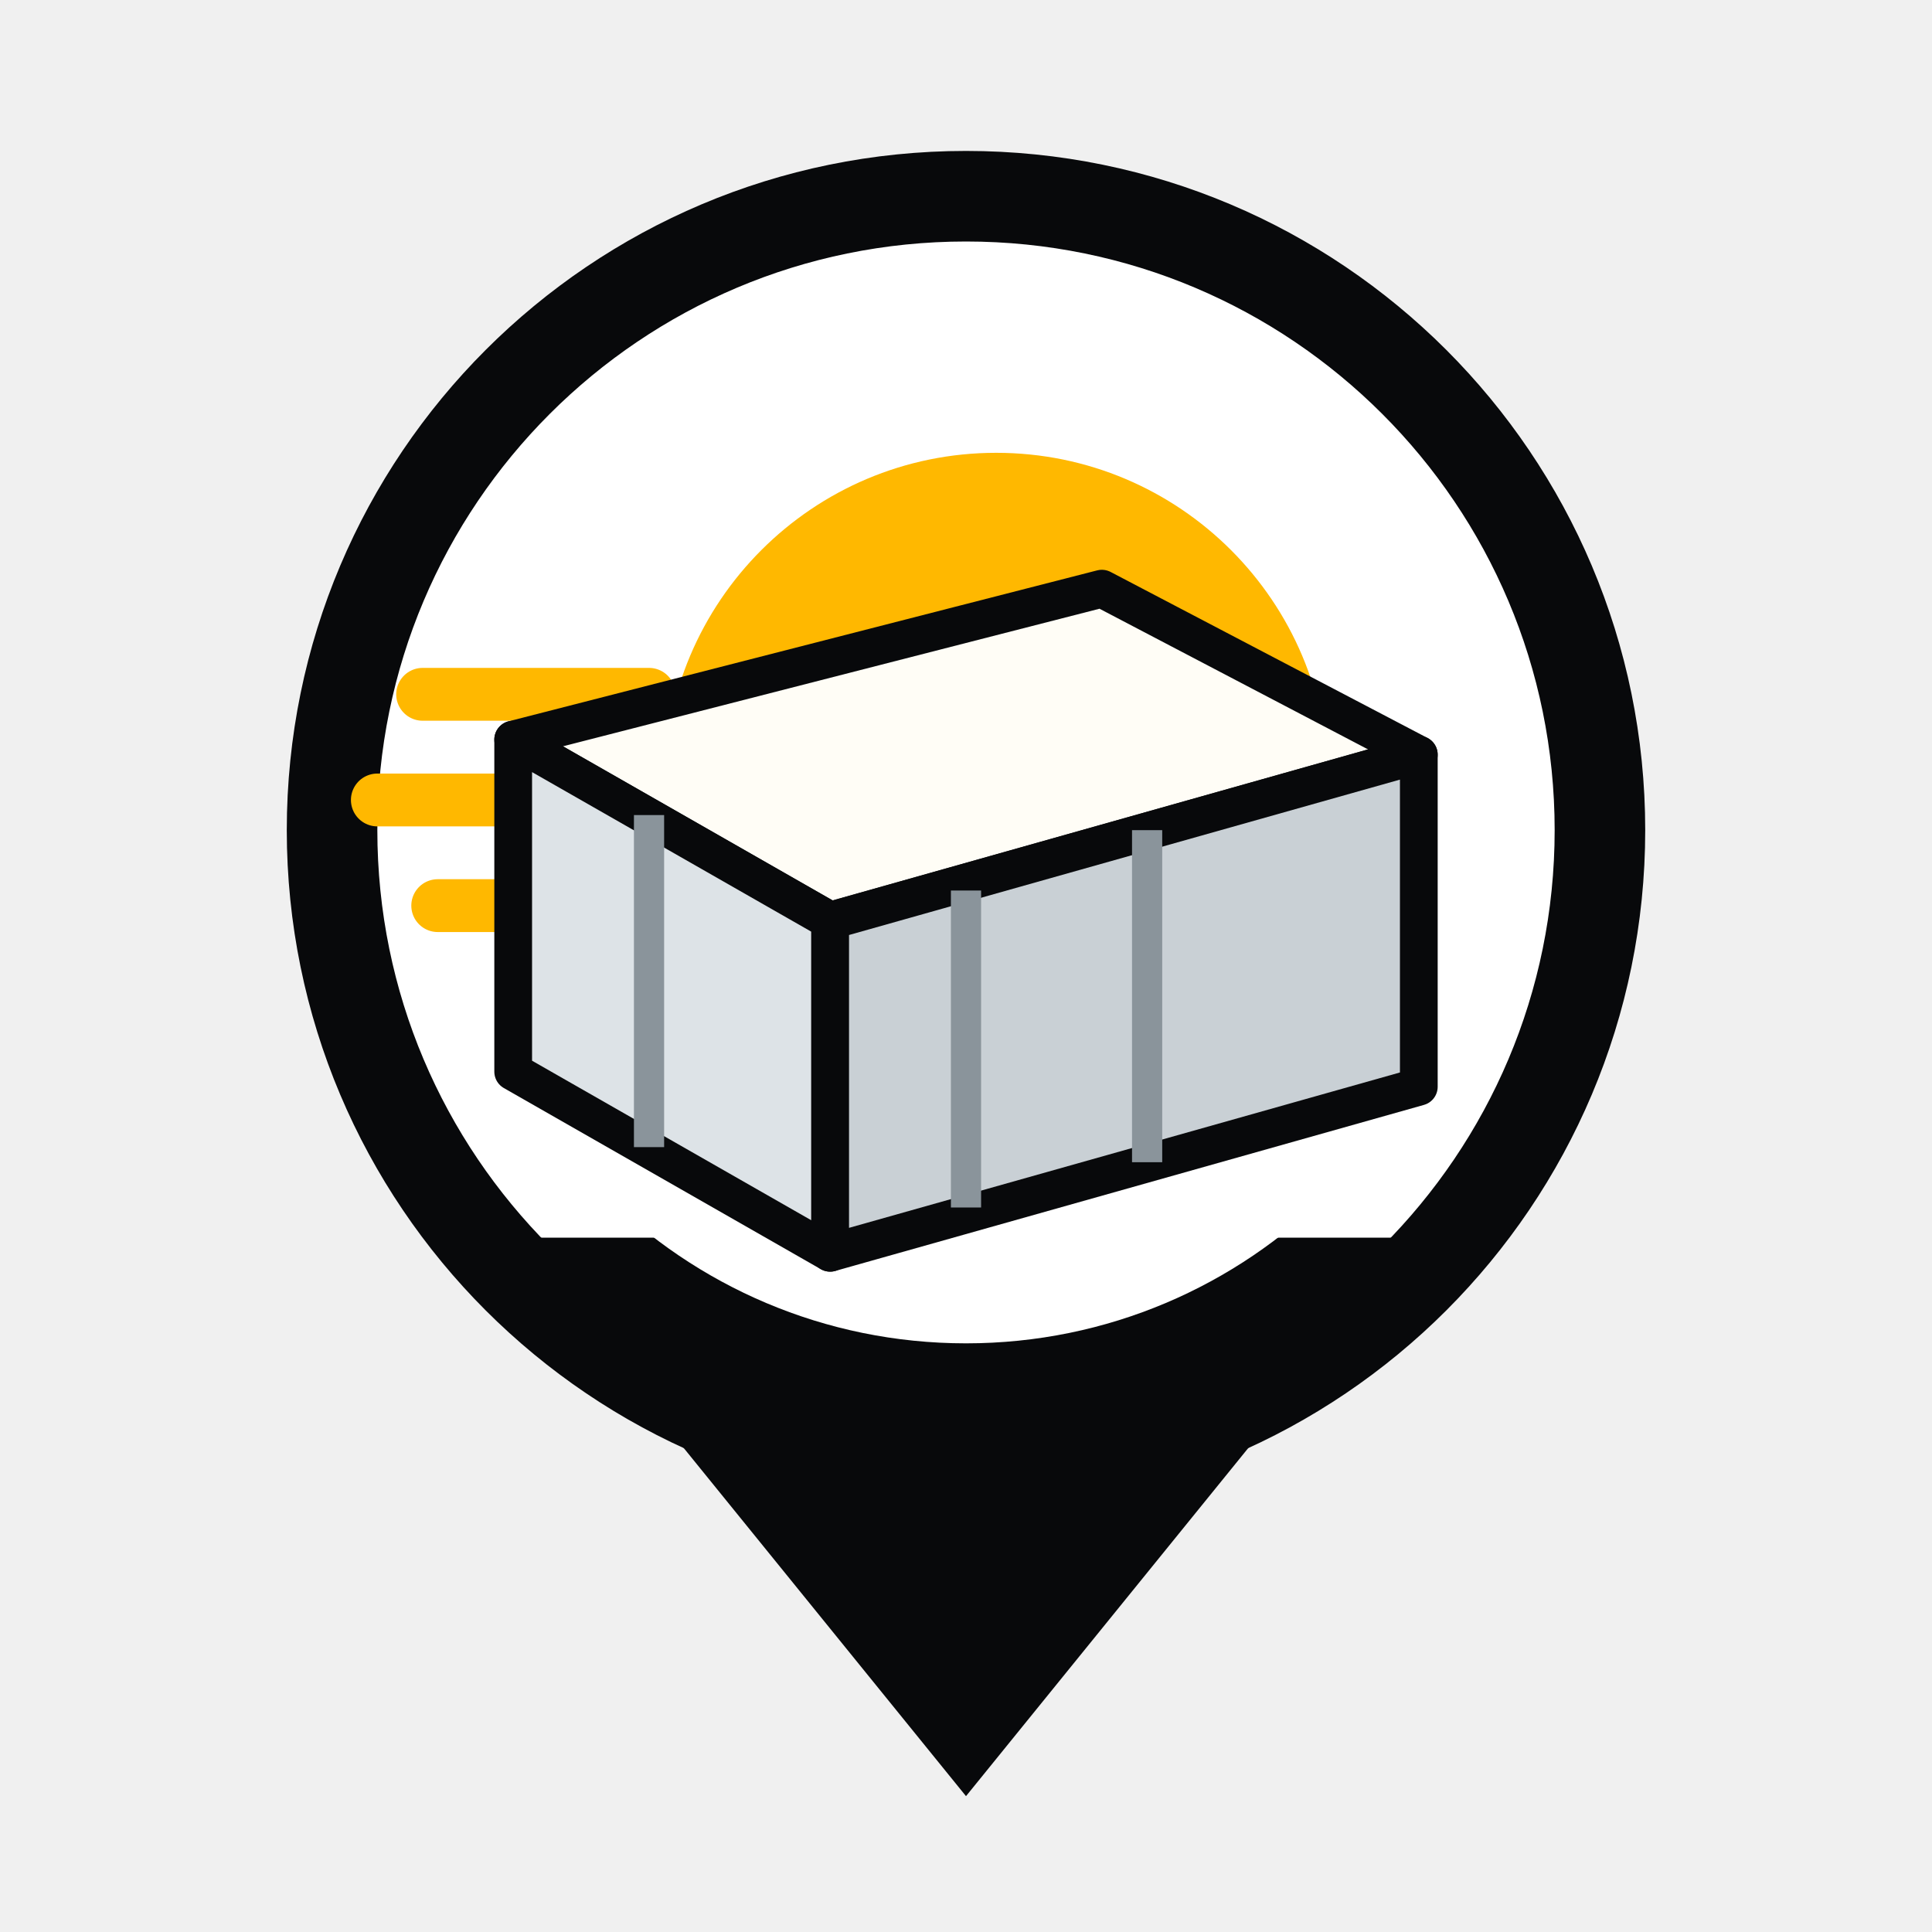
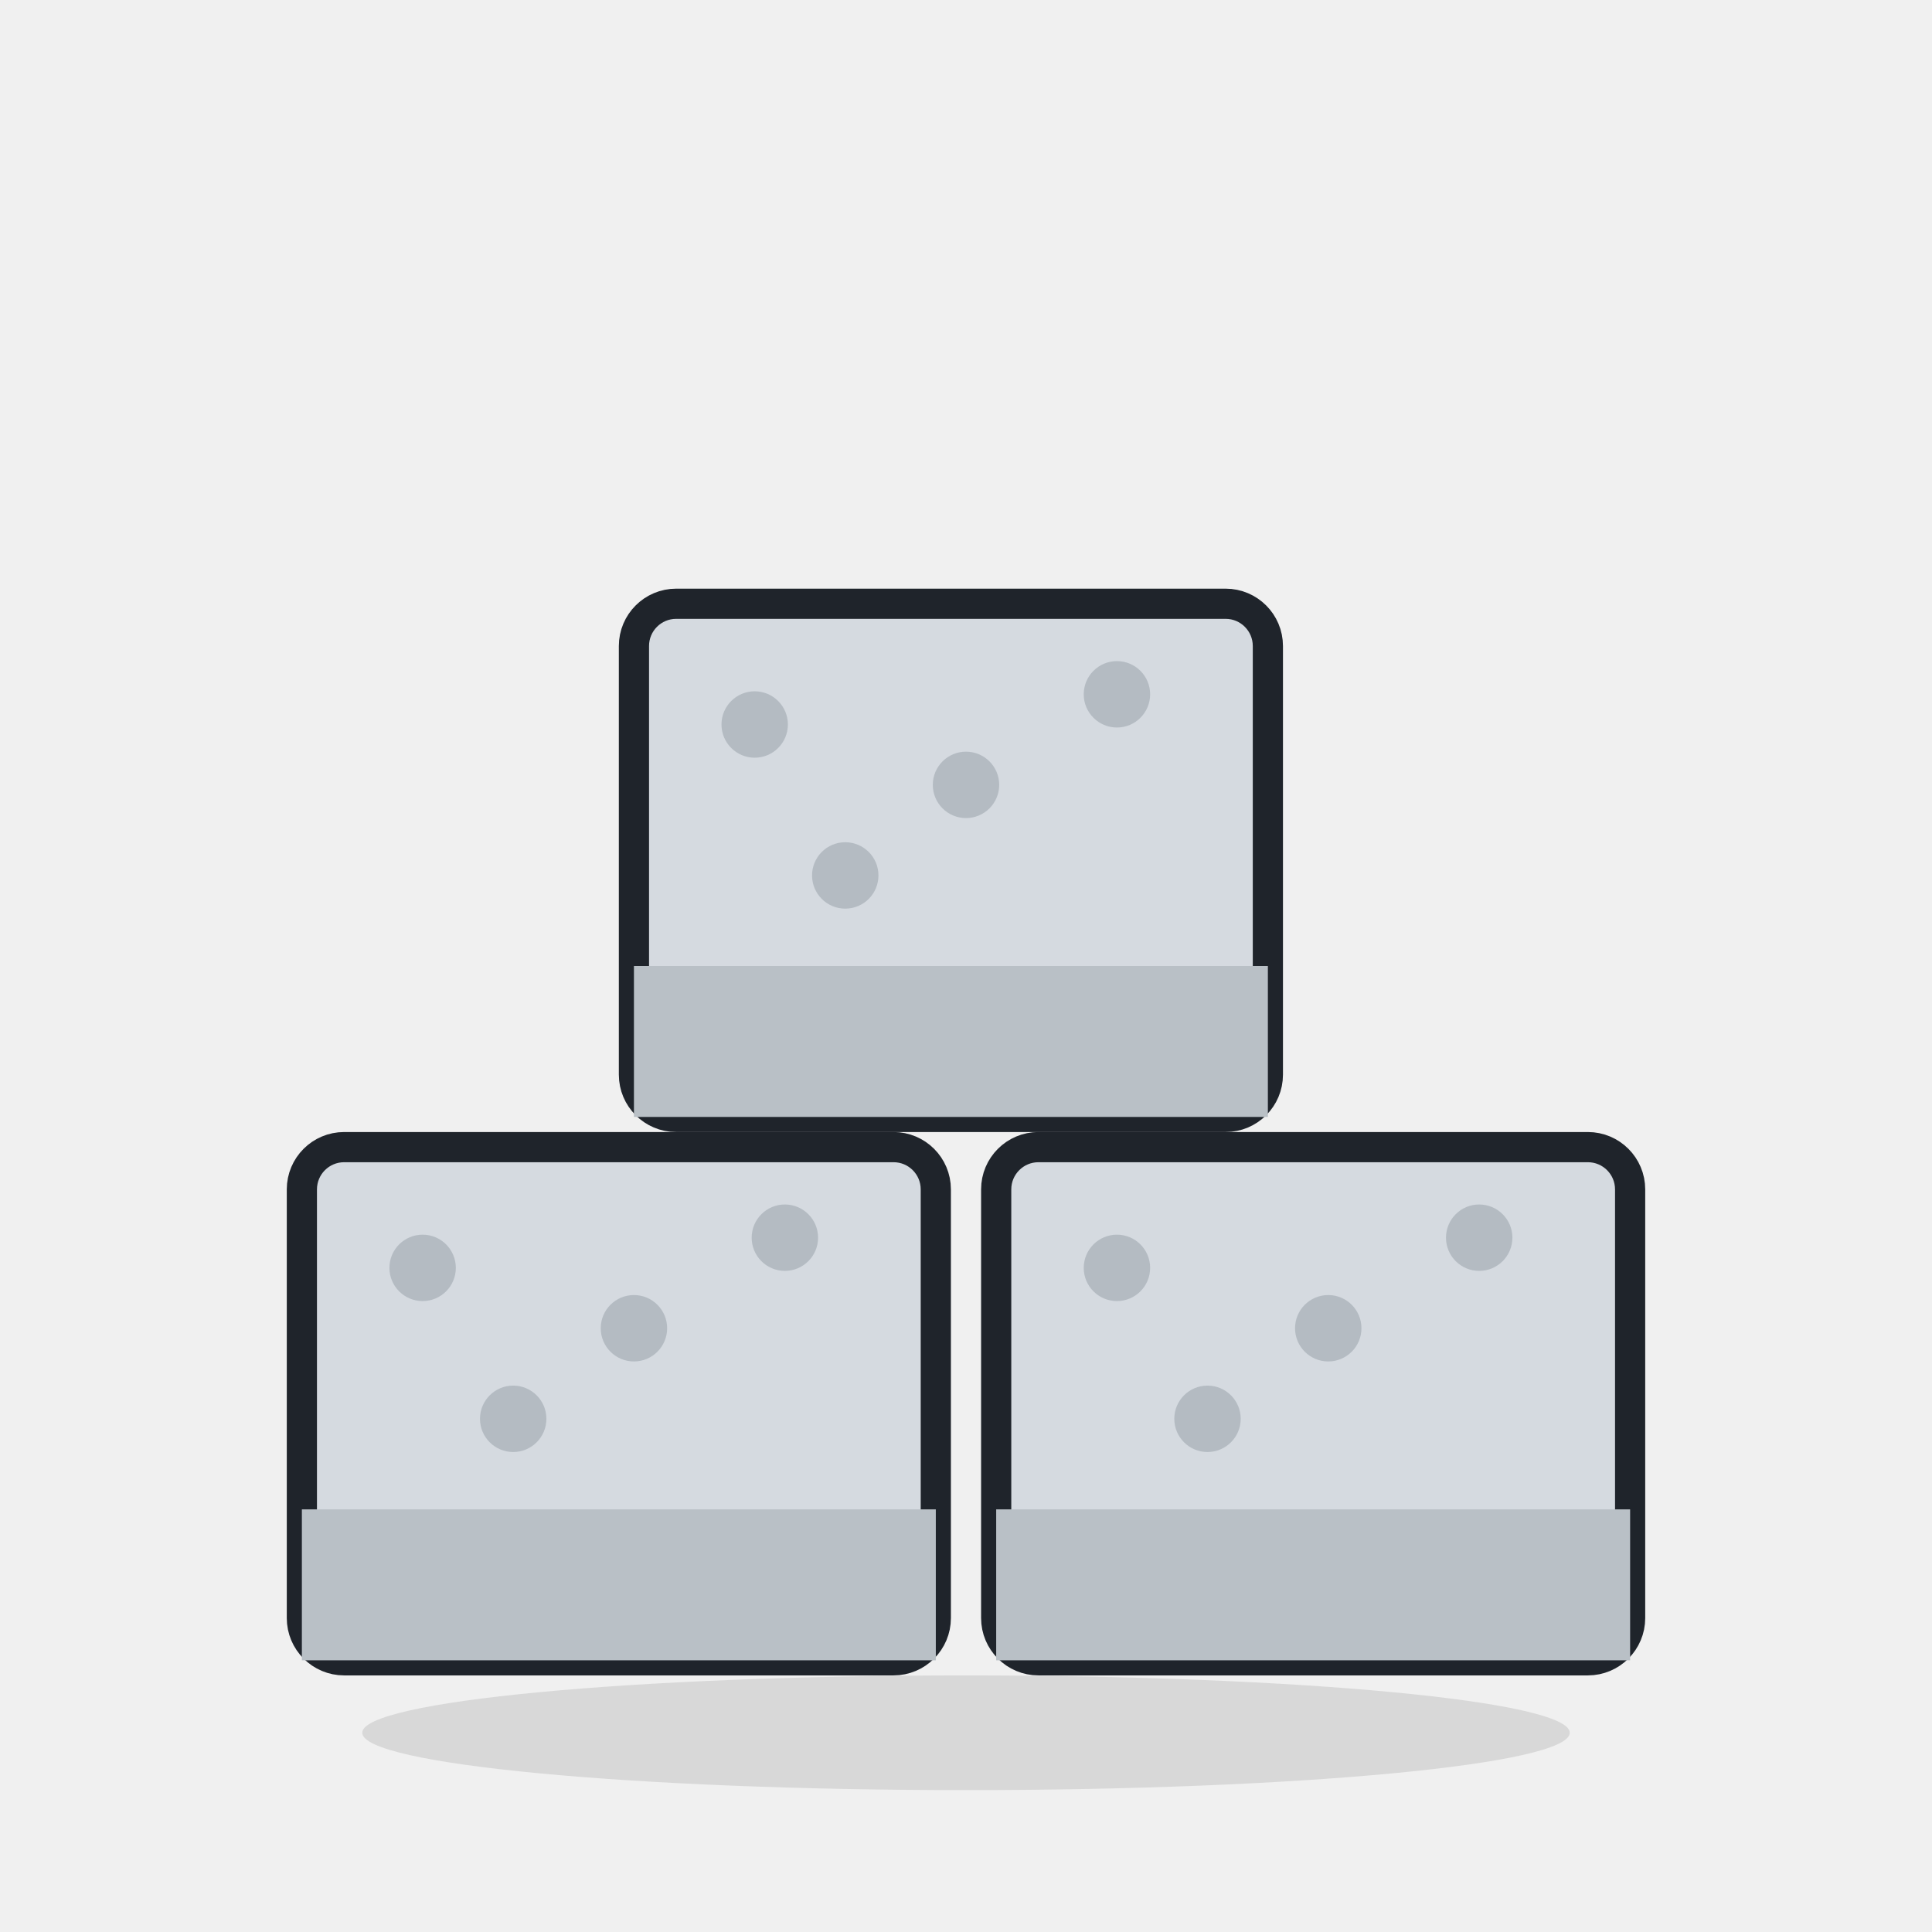
- <svg xmlns="http://www.w3.org/2000/svg" width="128" height="128" viewBox="0 0 128 128" role="img" aria-labelledby="title desc">
-   <circle cx="64" cy="55" r="42" fill="#FFFFFF" stroke="#08090B" stroke-width="6" />
-   <path d="M34 82 L64 119 L94 82" fill="#08090B" />
-   <circle cx="64" cy="55" r="34" fill="#FFFFFF" />
-   <circle cx="66" cy="52" r="22" fill="#FFB800" />
-   <path d="M28 46 H43 M25 53 H37 M29 60 H39" stroke="#FFB800" stroke-width="3.5" stroke-linecap="round" />
-   <path d="M34 49 L73 39 L94 50 L55 61 Z" fill="#FFFDF6" stroke="#08090B" stroke-width="2.5" stroke-linejoin="round" />
-   <path d="M34 49 L55 61 L55 83 L34 71 Z" fill="#DDE3E7" stroke="#08090B" stroke-width="2.5" stroke-linejoin="round" />
-   <path d="M55 61 L94 50 L94 72 L55 83 Z" fill="#C9D0D5" stroke="#08090B" stroke-width="2.5" stroke-linejoin="round" />
-   <path d="M43 54 L43 76 M64 59 L64 80 M76 55 L76 77" stroke="#8A949B" stroke-width="2" />
+ <svg xmlns="http://www.w3.org/2000/svg" viewBox="0 0 64 64">
+   <ellipse cx="32" cy="57.4" rx="20" ry="1.9" fill="#000" opacity="0.10" />
+   <rect x="10" y="38" width="21" height="17" rx="1.4" fill="#D5DAE0" stroke="#1F242B" stroke-width="1" stroke-linejoin="round" />
+   <rect x="10" y="50" width="21" height="5" fill="#B9C0C6" />
+   <circle cx="14" cy="42" r="1.1" fill="#99A2AA" opacity="0.55" />
+   <circle cx="21" cy="44" r="1.1" fill="#99A2AA" opacity="0.55" />
+   <circle cx="26" cy="41" r="1.1" fill="#99A2AA" opacity="0.55" />
+   <circle cx="17" cy="47" r="1.1" fill="#99A2AA" opacity="0.55" />
+   <rect x="33" y="38" width="21" height="17" rx="1.4" fill="#D5DAE0" stroke="#1F242B" stroke-width="1" stroke-linejoin="round" />
+   <rect x="33" y="50" width="21" height="5" fill="#B9C0C6" />
+   <circle cx="37" cy="42" r="1.1" fill="#99A2AA" opacity="0.55" />
+   <circle cx="44" cy="44" r="1.1" fill="#99A2AA" opacity="0.55" />
+   <circle cx="49" cy="41" r="1.1" fill="#99A2AA" opacity="0.55" />
+   <circle cx="40" cy="47" r="1.1" fill="#99A2AA" opacity="0.55" />
+   <rect x="21" y="20" width="21" height="17" rx="1.4" fill="#D5DAE0" stroke="#1F242B" stroke-width="1" stroke-linejoin="round" />
+   <rect x="21" y="32" width="21" height="5" fill="#B9C0C6" />
+   <circle cx="25" cy="24" r="1.1" fill="#99A2AA" opacity="0.55" />
+   <circle cx="32" cy="26" r="1.1" fill="#99A2AA" opacity="0.55" />
+   <circle cx="37" cy="23" r="1.1" fill="#99A2AA" opacity="0.55" />
+   <circle cx="28" cy="29" r="1.1" fill="#99A2AA" opacity="0.55" />
</svg>
